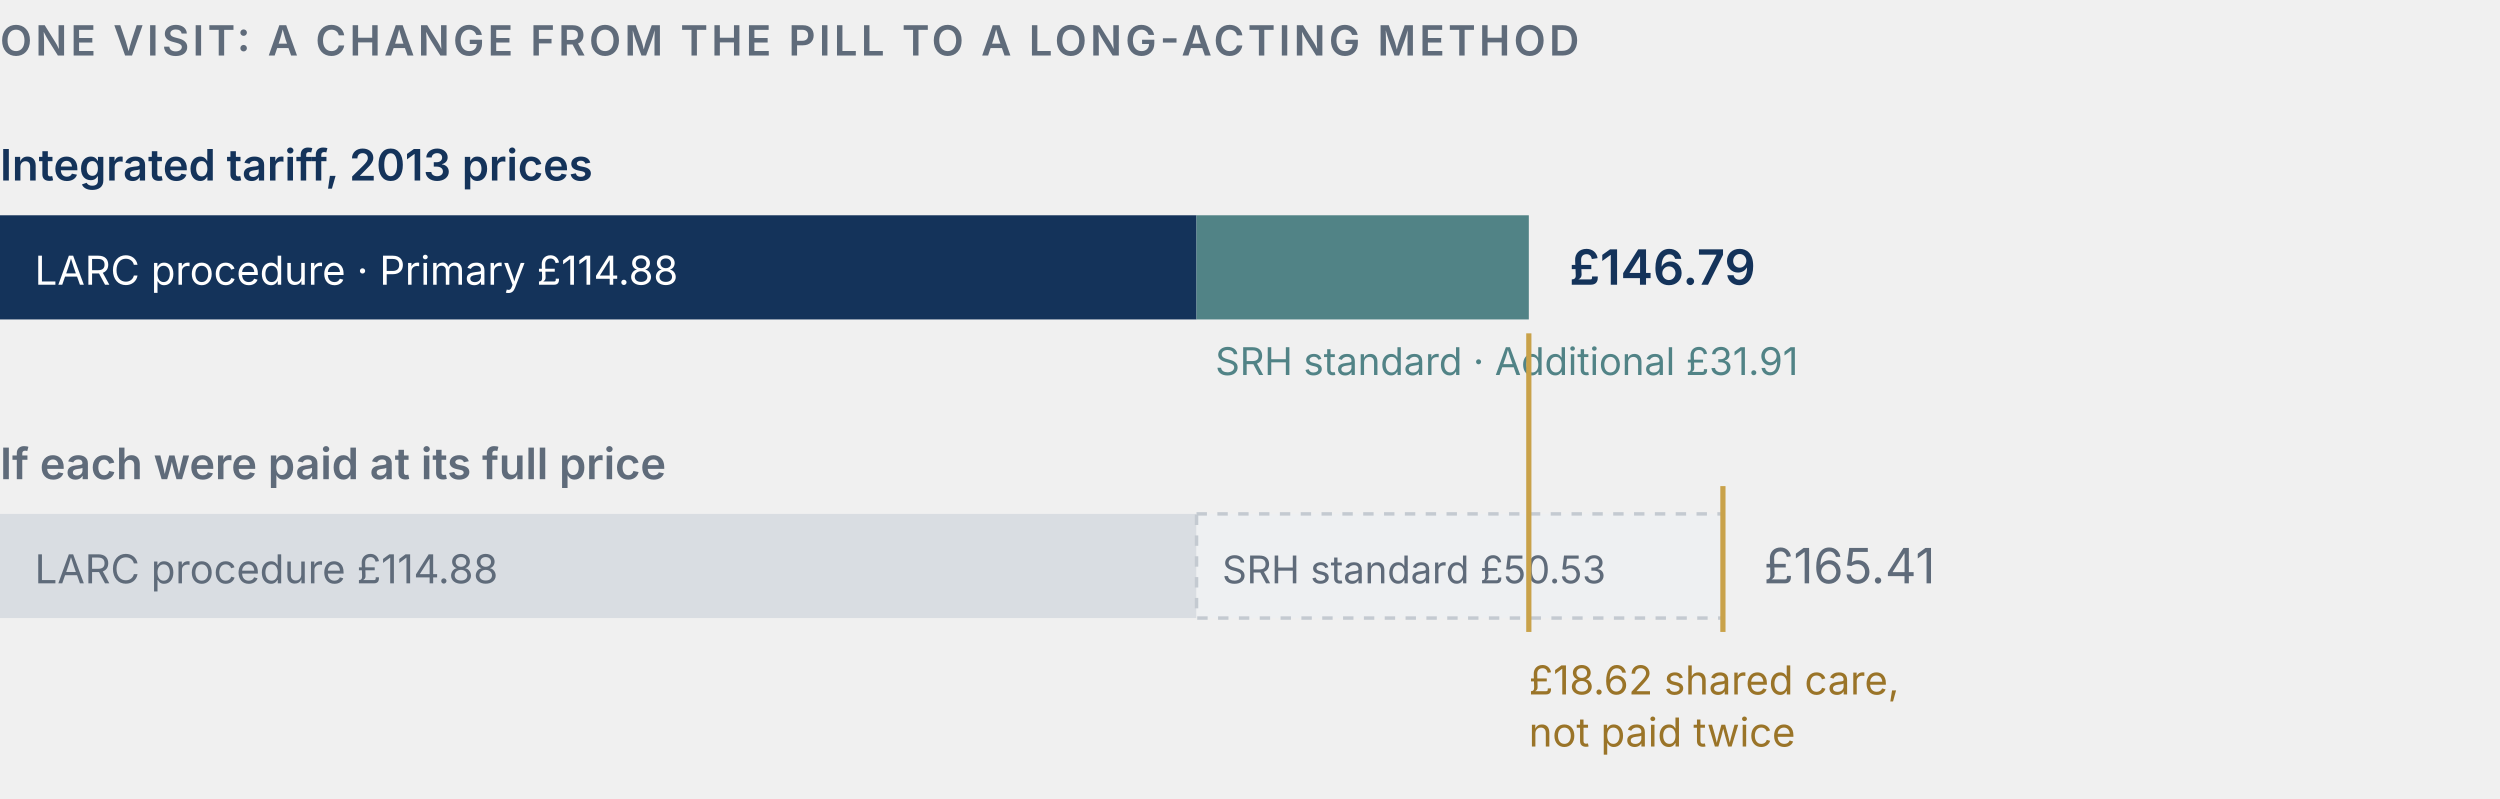
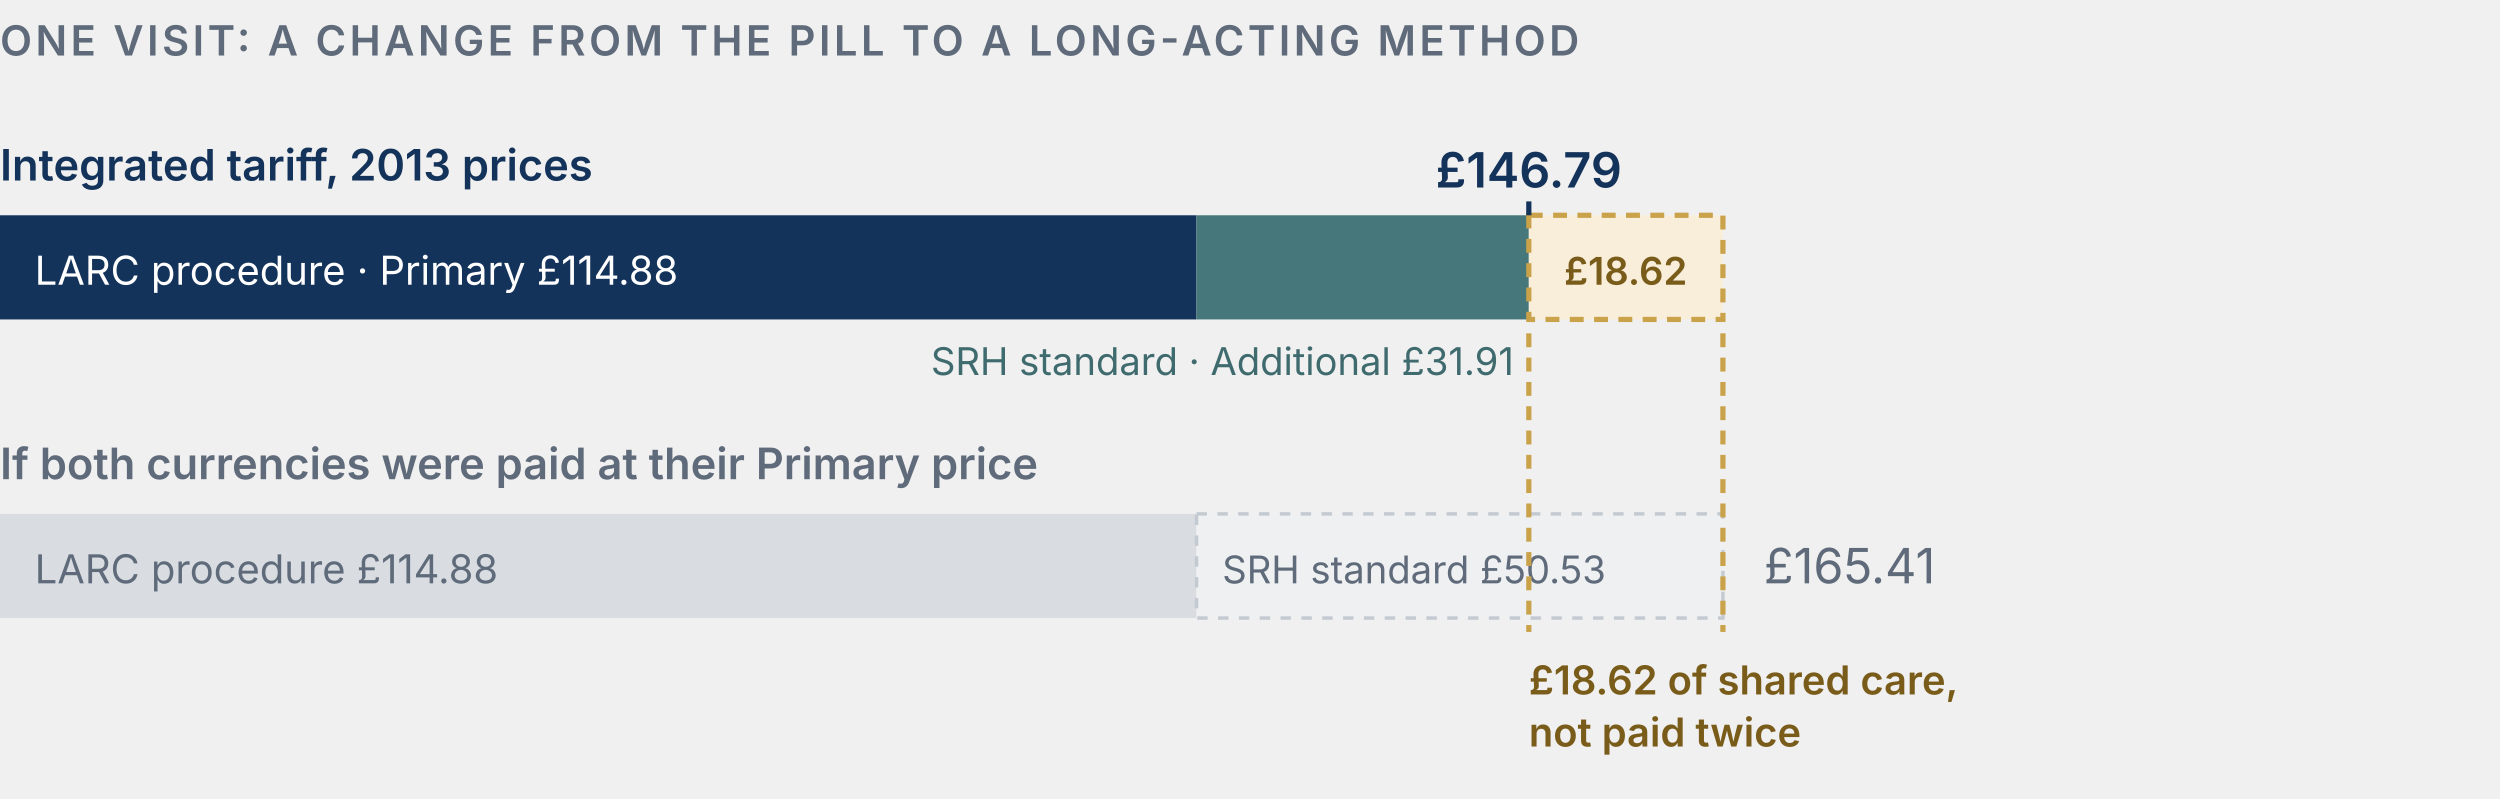
<svg xmlns="http://www.w3.org/2000/svg" viewBox="0 0 720 230" font-family="Inter, -apple-system, Segoe UI, Roboto, sans-serif">
  <text x="0" y="16" font-size="12" font-weight="600" fill="#5f6b7a" letter-spacing="1">ONE VISIT: A CHANGE FROM THE PILL TO A LONG-ACTING METHOD</text>
  <text x="0" y="52" font-size="12.5" fill="#14335a" font-weight="600">Integrated tariff, 2013 prices</text>
  <rect x="0" y="62" width="344.6" height="30" fill="#14335a" />
  <text x="10" y="82" font-size="11.5" fill="#fff">LARC procedure · Primary £114.88</text>
-   <rect x="344.6" y="62" width="95.7" height="30" fill="#518386" />
-   <text x="350" y="108" font-size="11" fill="#518386">SRH standard · Additional £31.91</text>
-   <text x="452" y="82" font-size="14" fill="#14335a" font-weight="600">£146.79</text>
-   <text x="0" y="138" font-size="12.5" fill="#5f6b7a" font-weight="600">If each were paid at its full price</text>
+   <rect x="344.6" y="62" width="95.7" height="30" fill="#46777a" />
+   <rect x="440.3" y="62" width="55.9" height="30" fill="#f9eeda" stroke="#c9a24a" stroke-width="1.5" stroke-dasharray="4 3" />
+   <text x="468.2" y="82" font-size="11" fill="#7a5c1a" text-anchor="middle" font-weight="600">£18.62</text>
+   <text x="440.3" y="54" font-size="14" fill="#14335a" font-weight="600" text-anchor="middle">£146.79</text>
+   <line x1="440.3" y1="58" x2="440.3" y2="62" stroke="#14335a" stroke-width="1.5" />
+   <text x="436" y="108" font-size="11" fill="#3f6b6e" text-anchor="end">SRH standard · Additional £31.91</text>
+   <text x="0" y="138" font-size="12.5" fill="#5f6b7a" font-weight="600">If both currencies were paid at their Primary price</text>
  <rect x="0" y="148" width="344.6" height="30" fill="#d9dde2" />
  <text x="10" y="168" font-size="11.5" fill="#5f6b7a">LARC procedure £114.88</text>
  <rect x="344.6" y="148" width="151.6" height="30" fill="#eef0f2" stroke="#c4cad1" stroke-dasharray="3 3" />
  <text x="352" y="168" font-size="11" fill="#5f6b7a">SRH standard £50.53</text>
  <text x="508" y="168" font-size="14" fill="#5f6b7a">£165.41</text>
-   <line x1="440.3" y1="96" x2="440.3" y2="182" stroke="#c9a24a" stroke-width="1.5" />
-   <line x1="496.2" y1="140" x2="496.2" y2="182" stroke="#c9a24a" stroke-width="1.5" />
-   <text x="440.3" y="200" font-size="11.5" fill="#9a7428">£18.62 shared care,</text>
-   <text x="440.3" y="215" font-size="11.5" fill="#9a7428">not paid twice</text>
+   <line x1="440.3" y1="96" x2="440.3" y2="182" stroke="#c9a24a" stroke-width="1.5" stroke-dasharray="4 3" />
+   <line x1="496.2" y1="96" x2="496.2" y2="182" stroke="#c9a24a" stroke-width="1.5" stroke-dasharray="4 3" />
+   <text x="440.3" y="200" font-size="11.5" fill="#7a5c1a" font-weight="600">£18.62 of shared care,</text>
+   <text x="440.3" y="215" font-size="11.5" fill="#7a5c1a" font-weight="600">not paid twice</text>
</svg>
